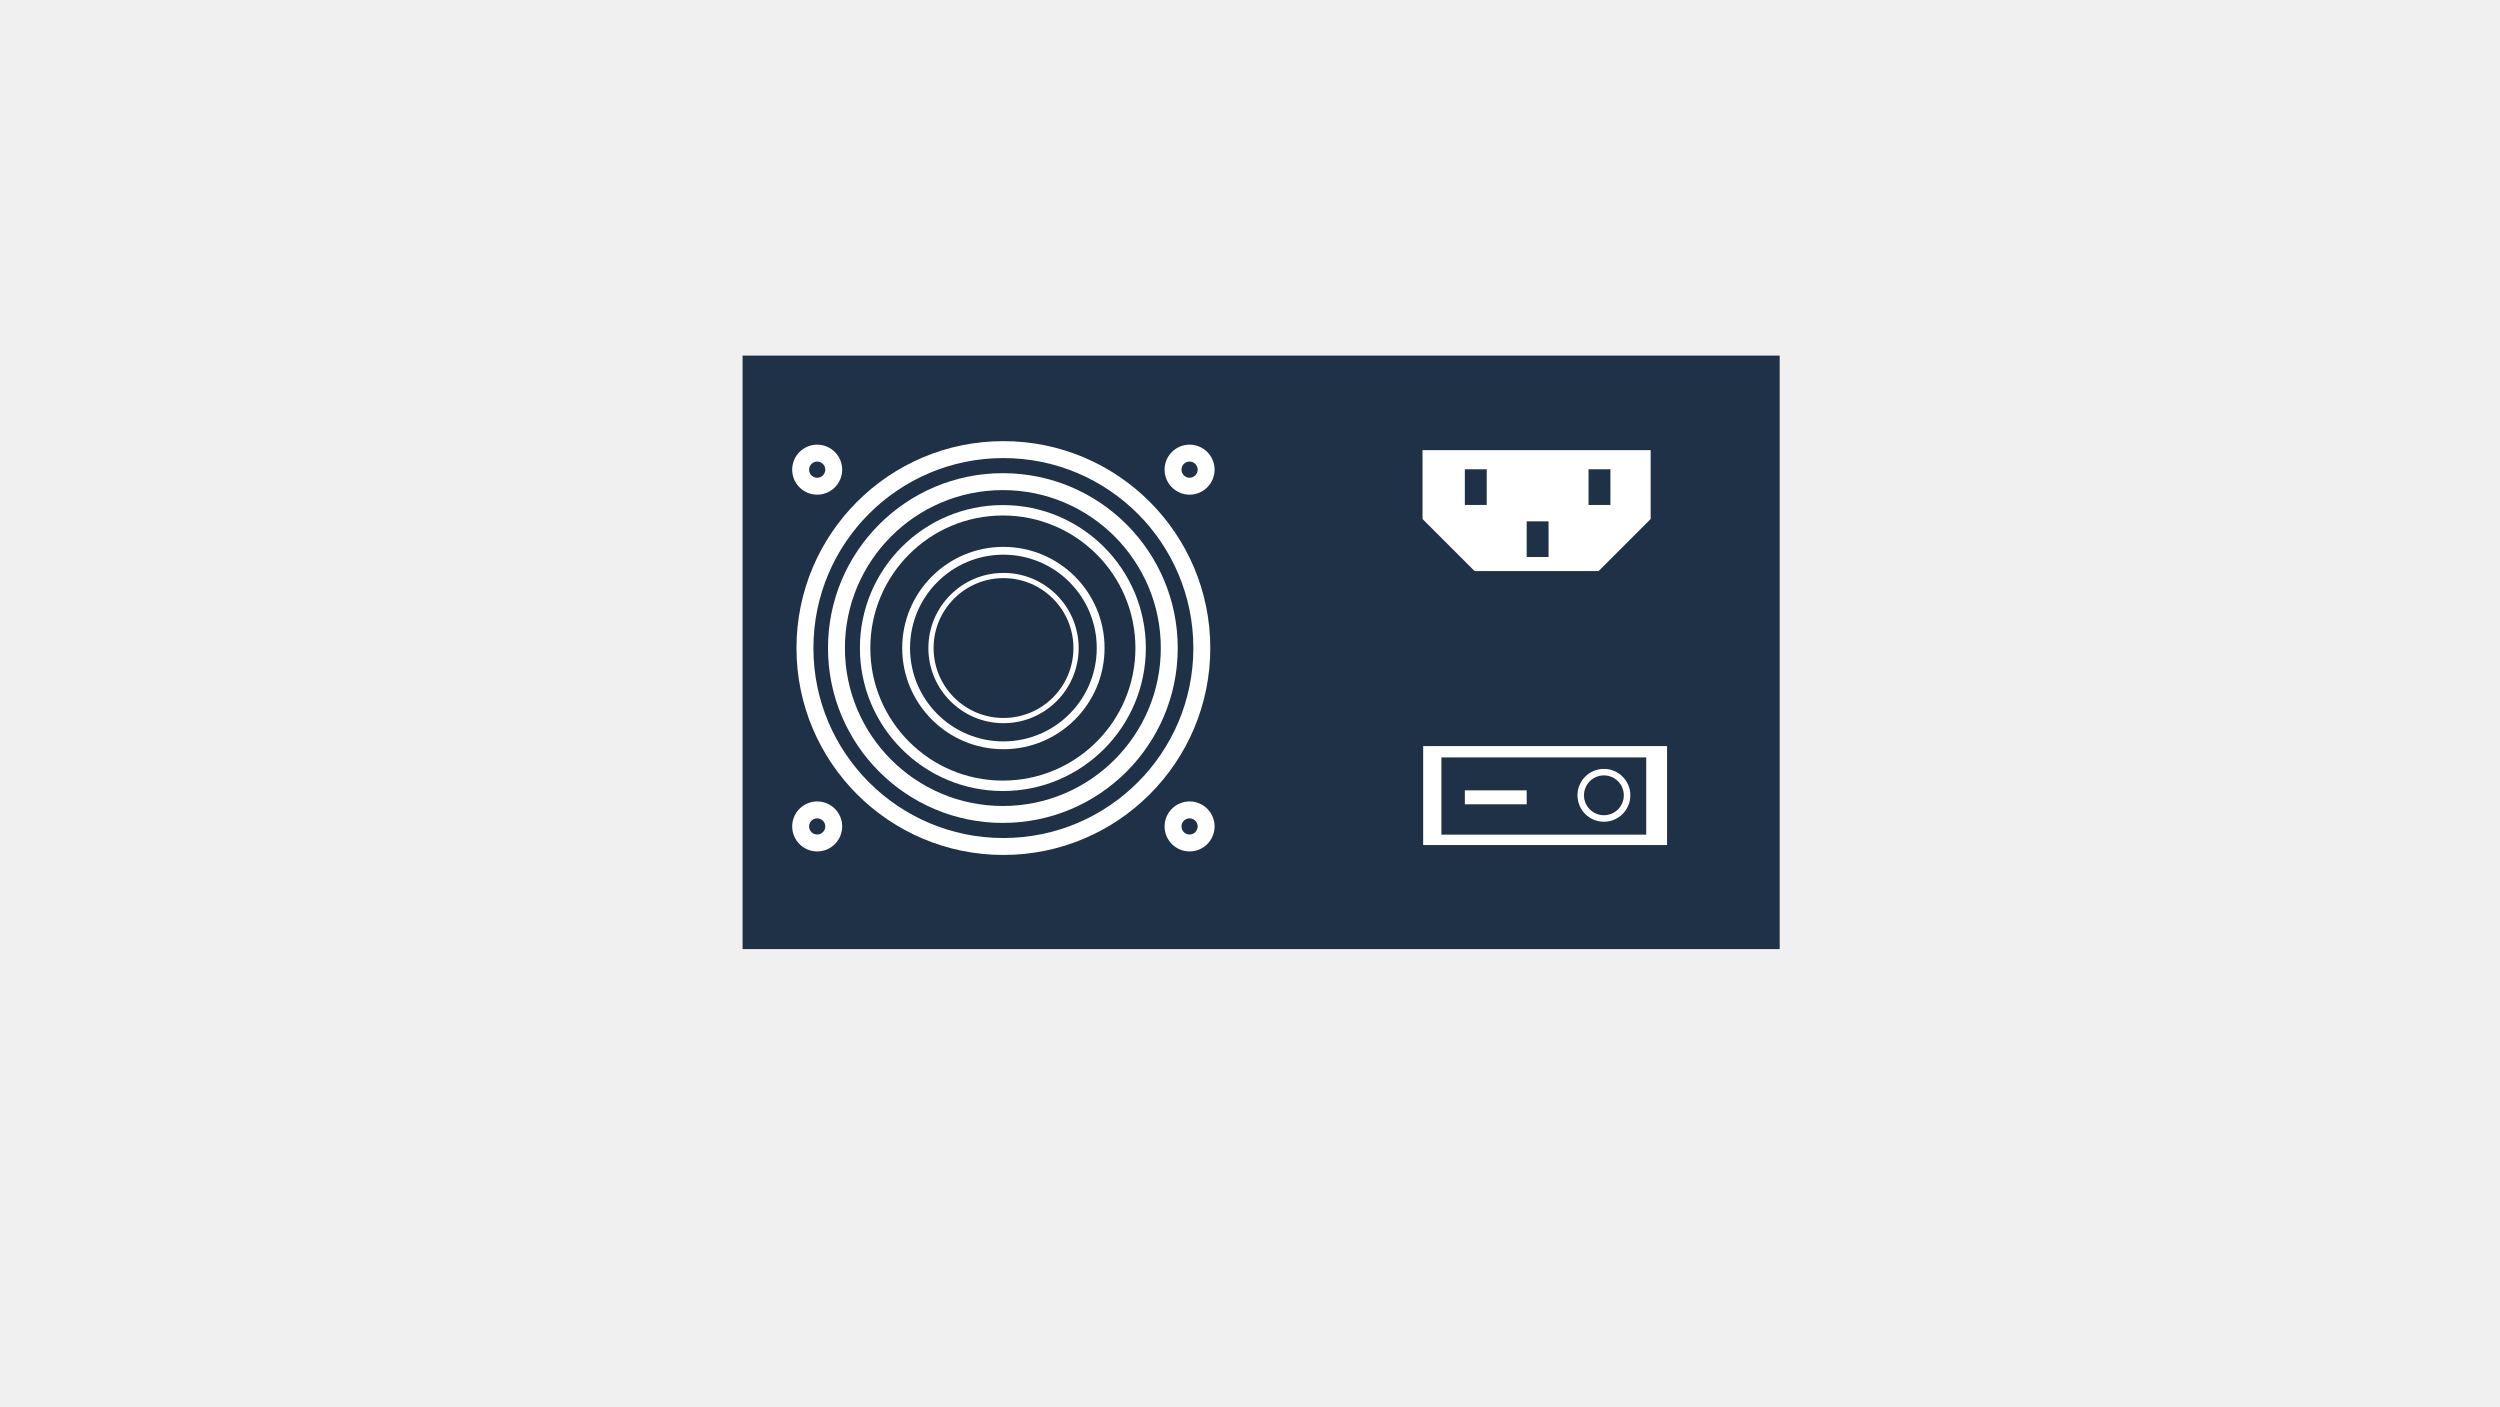
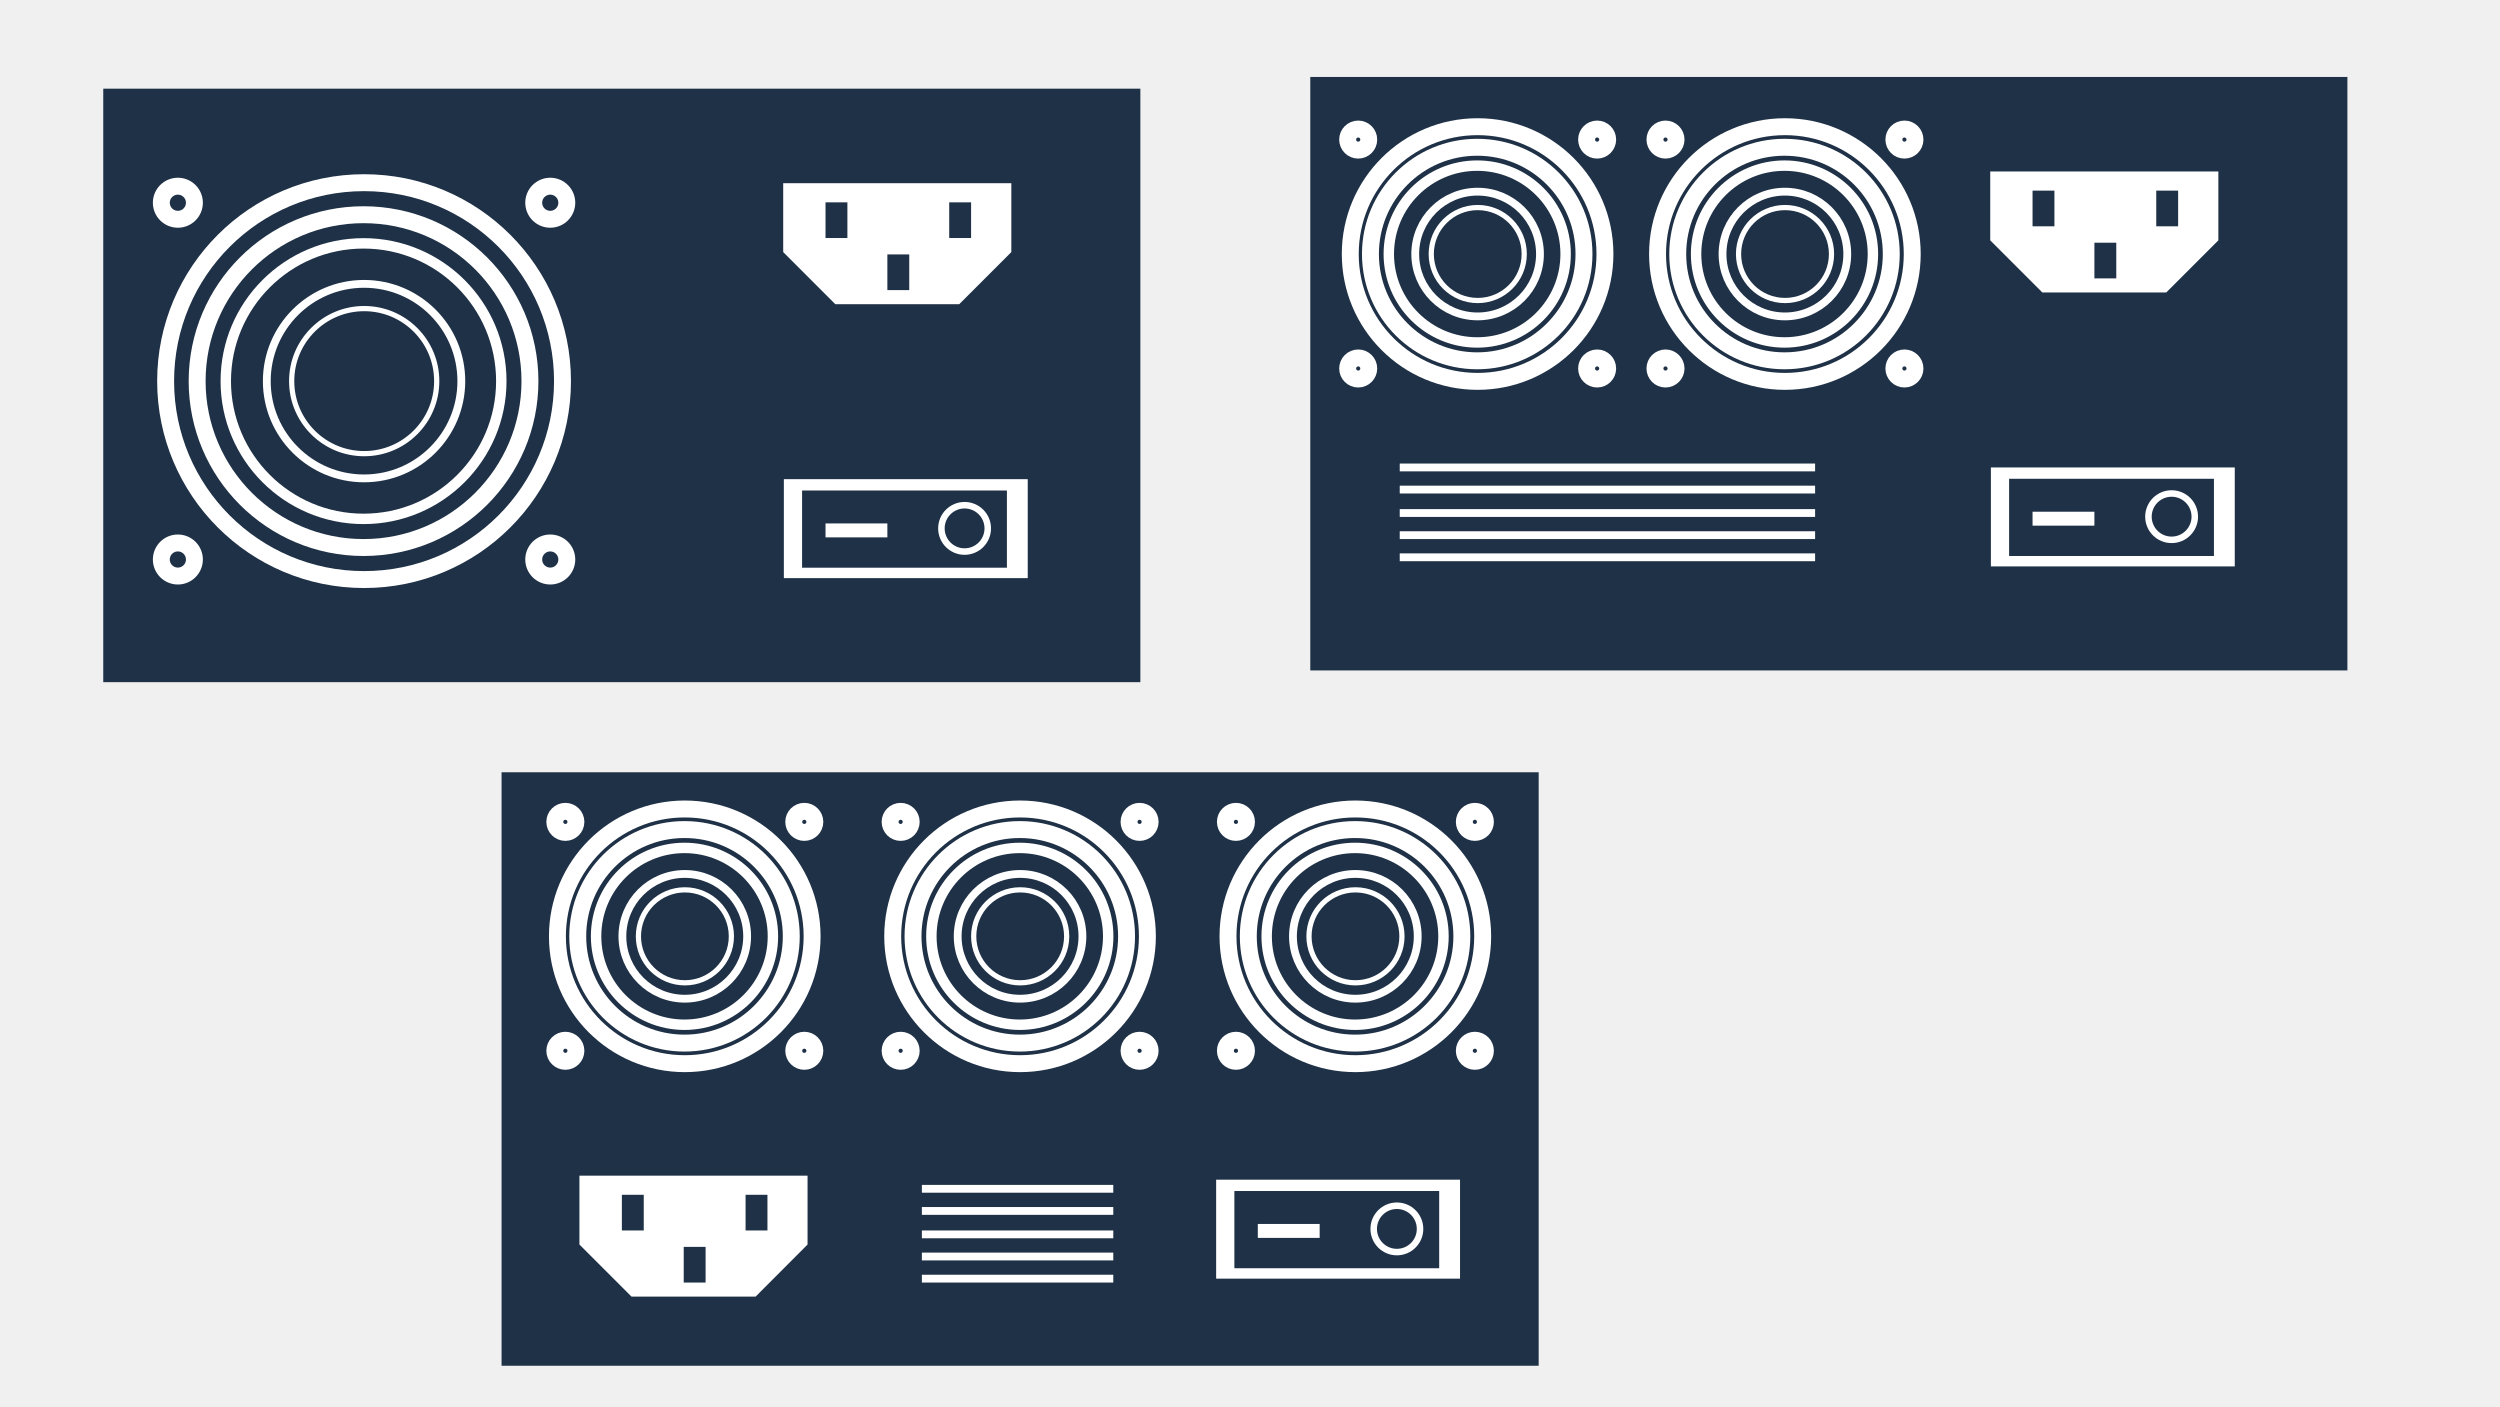
<svg xmlns="http://www.w3.org/2000/svg" version="1.1" id="Layer_1" x="0px" y="0px" viewBox="0 0 1920 1080" style="enable-background:new 0 0 1920 1080;" xml:space="preserve">
  <style type="text/css">
	.st0{fill:#1F3147;}
	.st1{fill:#FFFFFF;}
	.st2{fill:none;stroke:#FFFFFF;stroke-width:5;stroke-miterlimit:10;}
	.st3{fill:none;stroke:#FFFFFF;stroke-width:13;stroke-miterlimit:10;}
	.st4{fill:none;stroke:#FFFFFF;stroke-width:8;stroke-miterlimit:10;}
	.st5{fill:none;stroke:#FFFFFF;stroke-width:6;stroke-miterlimit:10;}
	.st6{fill:none;stroke:#FFFFFF;stroke-width:4;stroke-miterlimit:10;}
</style>
-   <rect id="XMLID_1_" x="570.3" y="273.1" class="st0" width="796.5" height="455.8" />
-   <path id="XMLID_2_" class="st1" d="M1227.7,438.6h-95.2c-15.6-15.6-24.4-24.4-40-40v-52.9h175.2v52.9  C1252,414.2,1243.3,422.9,1227.7,438.6z" />
-   <rect id="XMLID_3_" x="1125" y="360.4" class="st0" width="16.8" height="27.4" />
-   <rect id="XMLID_4_" x="1220" y="360.4" class="st0" width="16.8" height="27.4" />
-   <rect id="XMLID_5_" x="1172.5" y="400.4" class="st0" width="16.8" height="27.4" />
-   <rect id="XMLID_6_" x="1093" y="573" class="st1" width="187.3" height="76" />
-   <rect id="XMLID_7_" x="1107" y="581.7" class="st0" width="157.3" height="59.3" />
-   <circle id="XMLID_8_" class="st2" cx="1231.8" cy="610.8" r="17.8" />
-   <rect id="XMLID_9_" x="1125" y="607" class="st1" width="47.5" height="10.7" />
+   <rect id="XMLID_1_" x="79.3" y="68.1" class="st0" width="796.5" height="455.8" />
+   <path id="XMLID_2_" class="st1" d="M736.7,233.6h-95.2c-15.6-15.6-24.4-24.4-40-40v-52.9h175.2v52.9  C761,209.2,752.3,217.9,736.7,233.6z" />
+   <rect id="XMLID_3_" x="634" y="155.4" class="st0" width="16.8" height="27.4" />
+   <rect id="XMLID_4_" x="729" y="155.4" class="st0" width="16.8" height="27.4" />
+   <rect id="XMLID_5_" x="681.5" y="195.4" class="st0" width="16.8" height="27.4" />
+   <rect id="XMLID_6_" x="602" y="368" class="st1" width="187.3" height="76" />
+   <rect id="XMLID_7_" x="616" y="376.7" class="st0" width="157.3" height="59.3" />
+   <circle id="XMLID_8_" class="st2" cx="740.8" cy="405.8" r="17.8" />
+   <rect id="XMLID_9_" x="634" y="402" class="st1" width="47.5" height="10.7" />
  <g id="XMLID_15_">
-     <circle id="XMLID_10_" class="st3" cx="627.6" cy="360.7" r="12.7" />
-     <circle id="XMLID_11_" class="st3" cx="913.6" cy="360.7" r="12.7" />
+     <circle id="XMLID_10_" class="st3" cx="136.6" cy="155.7" r="12.7" />
+     <circle id="XMLID_11_" class="st3" cx="422.6" cy="155.7" r="12.7" />
    <g id="XMLID_14_">
-       <circle id="XMLID_12_" class="st3" cx="913.6" cy="634.7" r="12.7" />
-       <circle id="XMLID_13_" class="st3" cx="627.6" cy="634.7" r="12.7" />
+       <circle id="XMLID_12_" class="st3" cx="422.6" cy="429.7" r="12.7" />
+       <circle id="XMLID_13_" class="st3" cx="136.6" cy="429.7" r="12.7" />
    </g>
  </g>
  <g id="XMLID_21_">
-     <circle id="XMLID_16_" class="st3" cx="770.6" cy="497.7" r="152.4" />
-     <circle id="XMLID_17_" class="st3" cx="770.2" cy="497.7" r="127.8" />
-     <circle id="XMLID_18_" class="st4" cx="770.2" cy="497.7" r="105.8" />
-     <circle id="XMLID_19_" class="st5" cx="770.6" cy="497.7" r="74.7" />
-     <circle id="XMLID_20_" class="st6" cx="770.7" cy="497.7" r="55.7" />
+     <circle id="XMLID_16_" class="st3" cx="279.6" cy="292.7" r="152.4" />
+     <circle id="XMLID_17_" class="st3" cx="279.2" cy="292.7" r="127.8" />
+     <circle id="XMLID_18_" class="st4" cx="279.2" cy="292.7" r="105.8" />
+     <circle id="XMLID_19_" class="st5" cx="279.6" cy="292.7" r="74.7" />
+     <circle id="XMLID_20_" class="st6" cx="279.7" cy="292.7" r="55.7" />
+   </g>
+   <rect id="XMLID_42_" x="1006.3" y="59.1" class="st0" width="796.5" height="455.8" />
+   <path id="XMLID_41_" class="st1" d="M1663.7,224.6h-95.2c-15.6-15.6-24.4-24.4-40-40v-52.9h175.2v52.9  C1688,200.2,1679.3,208.9,1663.7,224.6z" />
+   <rect id="XMLID_40_" x="1561" y="146.4" class="st0" width="16.8" height="27.4" />
+   <rect id="XMLID_39_" x="1656" y="146.4" class="st0" width="16.8" height="27.4" />
+   <rect id="XMLID_38_" x="1608.5" y="186.4" class="st0" width="16.8" height="27.4" />
+   <rect id="XMLID_37_" x="1529" y="359" class="st1" width="187.3" height="76" />
+   <rect id="XMLID_36_" x="1543" y="367.7" class="st0" width="157.3" height="59.3" />
+   <circle id="XMLID_35_" class="st2" cx="1667.8" cy="396.8" r="17.8" />
+   <rect id="XMLID_34_" x="1561" y="393" class="st1" width="47.5" height="10.7" />
+   <g id="XMLID_43_">
+     <g id="XMLID_28_">
+       <circle id="XMLID_33_" class="st3" cx="1043.1" cy="107.2" r="8.1" />
+       <circle id="XMLID_32_" class="st3" cx="1226.6" cy="107.2" r="8.1" />
+       <g id="XMLID_29_">
+         <circle id="XMLID_31_" class="st3" cx="1226.6" cy="283" r="8.1" />
+         <circle id="XMLID_30_" class="st3" cx="1043.1" cy="283" r="8.1" />
+       </g>
+     </g>
+     <g id="XMLID_22_">
+       <circle id="XMLID_27_" class="st3" cx="1134.8" cy="195.1" r="97.8" />
+       <circle id="XMLID_26_" class="st3" cx="1134.5" cy="195.1" r="82" />
+       <circle id="XMLID_25_" class="st4" cx="1134.5" cy="195.1" r="67.9" />
+       <circle id="XMLID_24_" class="st5" cx="1134.8" cy="195.1" r="47.9" />
+       <circle id="XMLID_23_" class="st6" cx="1134.9" cy="195.1" r="35.7" />
+     </g>
+   </g>
+   <g id="XMLID_44_">
+     <g id="XMLID_51_">
+       <circle id="XMLID_56_" class="st3" cx="1279.1" cy="107.2" r="8.1" />
+       <circle id="XMLID_55_" class="st3" cx="1462.6" cy="107.2" r="8.1" />
+       <g id="XMLID_52_">
+         <circle id="XMLID_54_" class="st3" cx="1462.6" cy="283" r="8.1" />
+         <circle id="XMLID_53_" class="st3" cx="1279.1" cy="283" r="8.1" />
+       </g>
+     </g>
+     <g id="XMLID_45_">
+       <circle id="XMLID_50_" class="st3" cx="1370.8" cy="195.1" r="97.8" />
+       <circle id="XMLID_49_" class="st3" cx="1370.5" cy="195.1" r="82" />
+       <circle id="XMLID_48_" class="st4" cx="1370.5" cy="195.1" r="67.9" />
+       <circle id="XMLID_47_" class="st5" cx="1370.8" cy="195.1" r="47.9" />
+       <circle id="XMLID_46_" class="st6" cx="1370.9" cy="195.1" r="35.7" />
+     </g>
+   </g>
+   <line id="XMLID_57_" class="st5" x1="1075" y1="359" x2="1394" y2="359" />
+   <line id="XMLID_58_" class="st5" x1="1075" y1="376" x2="1394" y2="376" />
+   <line id="XMLID_59_" class="st5" x1="1075" y1="394" x2="1394" y2="394" />
+   <line id="XMLID_60_" class="st5" x1="1075" y1="411" x2="1394" y2="411" />
+   <line id="XMLID_61_" class="st5" x1="1075" y1="428" x2="1394" y2="428" />
+   <rect id="XMLID_101_" x="385.2" y="593.1" class="st0" width="796.5" height="455.8" />
+   <g id="XMLID_102_">
+     <path id="XMLID_100_" class="st1" d="M580.3,995.8H485c-15.6-15.6-24.4-24.4-40-40v-52.9h175.2v52.9   C604.6,971.4,595.9,980.2,580.3,995.8z" />
+     <rect id="XMLID_99_" x="477.6" y="917.6" class="st0" width="16.8" height="27.4" />
+     <rect id="XMLID_98_" x="572.6" y="917.6" class="st0" width="16.8" height="27.4" />
+     <rect id="XMLID_97_" x="525.1" y="957.6" class="st0" width="16.8" height="27.4" />
+   </g>
+   <rect id="XMLID_96_" x="934" y="906" class="st1" width="187.3" height="76" />
+   <rect id="XMLID_95_" x="948" y="914.7" class="st0" width="157.3" height="59.3" />
+   <circle id="XMLID_94_" class="st2" cx="1072.8" cy="943.8" r="17.8" />
+   <rect id="XMLID_93_" x="966" y="940" class="st1" width="47.5" height="10.7" />
+   <g id="XMLID_117_">
+     <line id="XMLID_66_" class="st5" x1="708" y1="913" x2="855" y2="913" />
+     <line id="XMLID_65_" class="st5" x1="708" y1="930" x2="855" y2="930" />
+     <line id="XMLID_64_" class="st5" x1="708" y1="948" x2="855" y2="948" />
+     <line id="XMLID_63_" class="st5" x1="708" y1="965" x2="855" y2="965" />
+     <line id="XMLID_62_" class="st5" x1="708" y1="982" x2="855" y2="982" />
+   </g>
+   <g id="XMLID_116_">
+     <g id="XMLID_80_">
+       <g id="XMLID_87_">
+         <circle id="XMLID_92_" class="st3" cx="434.2" cy="631.2" r="8.1" />
+         <circle id="XMLID_91_" class="st3" cx="617.7" cy="631.2" r="8.1" />
+         <g id="XMLID_88_">
+           <circle id="XMLID_90_" class="st3" cx="617.7" cy="807" r="8.1" />
+           <circle id="XMLID_89_" class="st3" cx="434.2" cy="807" r="8.1" />
+         </g>
+       </g>
+       <g id="XMLID_81_">
+         <circle id="XMLID_86_" class="st3" cx="525.9" cy="719.1" r="97.8" />
+         <circle id="XMLID_85_" class="st3" cx="525.7" cy="719.1" r="82" />
+         <circle id="XMLID_84_" class="st4" cx="525.7" cy="719.1" r="67.9" />
+         <circle id="XMLID_83_" class="st5" cx="525.9" cy="719.1" r="47.9" />
+         <circle id="XMLID_82_" class="st6" cx="526" cy="719.1" r="35.7" />
+       </g>
+     </g>
+     <g id="XMLID_67_">
+       <g id="XMLID_74_">
+         <circle id="XMLID_79_" class="st3" cx="691.7" cy="631.2" r="8.1" />
+         <circle id="XMLID_78_" class="st3" cx="875.2" cy="631.2" r="8.1" />
+         <g id="XMLID_75_">
+           <circle id="XMLID_77_" class="st3" cx="875.2" cy="807" r="8.1" />
+           <circle id="XMLID_76_" class="st3" cx="691.7" cy="807" r="8.1" />
+         </g>
+       </g>
+       <g id="XMLID_68_">
+         <circle id="XMLID_73_" class="st3" cx="783.4" cy="719.1" r="97.8" />
+         <circle id="XMLID_72_" class="st3" cx="783.2" cy="719.1" r="82" />
+         <circle id="XMLID_71_" class="st4" cx="783.2" cy="719.1" r="67.9" />
+         <circle id="XMLID_70_" class="st5" cx="783.4" cy="719.1" r="47.9" />
+         <circle id="XMLID_69_" class="st6" cx="783.5" cy="719.1" r="35.7" />
+       </g>
+     </g>
+     <g id="XMLID_103_">
+       <g id="XMLID_110_">
+         <circle id="XMLID_115_" class="st3" cx="949.2" cy="631.2" r="8.1" />
+         <circle id="XMLID_114_" class="st3" cx="1132.7" cy="631.2" r="8.1" />
+         <g id="XMLID_111_">
+           <circle id="XMLID_113_" class="st3" cx="1132.7" cy="807" r="8.1" />
+           <circle id="XMLID_112_" class="st3" cx="949.2" cy="807" r="8.1" />
+         </g>
+       </g>
+       <g id="XMLID_104_">
+         <circle id="XMLID_109_" class="st3" cx="1040.9" cy="719.1" r="97.8" />
+         <circle id="XMLID_108_" class="st3" cx="1040.7" cy="719.1" r="82" />
+         <circle id="XMLID_107_" class="st4" cx="1040.7" cy="719.1" r="67.9" />
+         <circle id="XMLID_106_" class="st5" cx="1040.9" cy="719.1" r="47.9" />
+         <circle id="XMLID_105_" class="st6" cx="1041" cy="719.1" r="35.7" />
+       </g>
+     </g>
  </g>
</svg>
